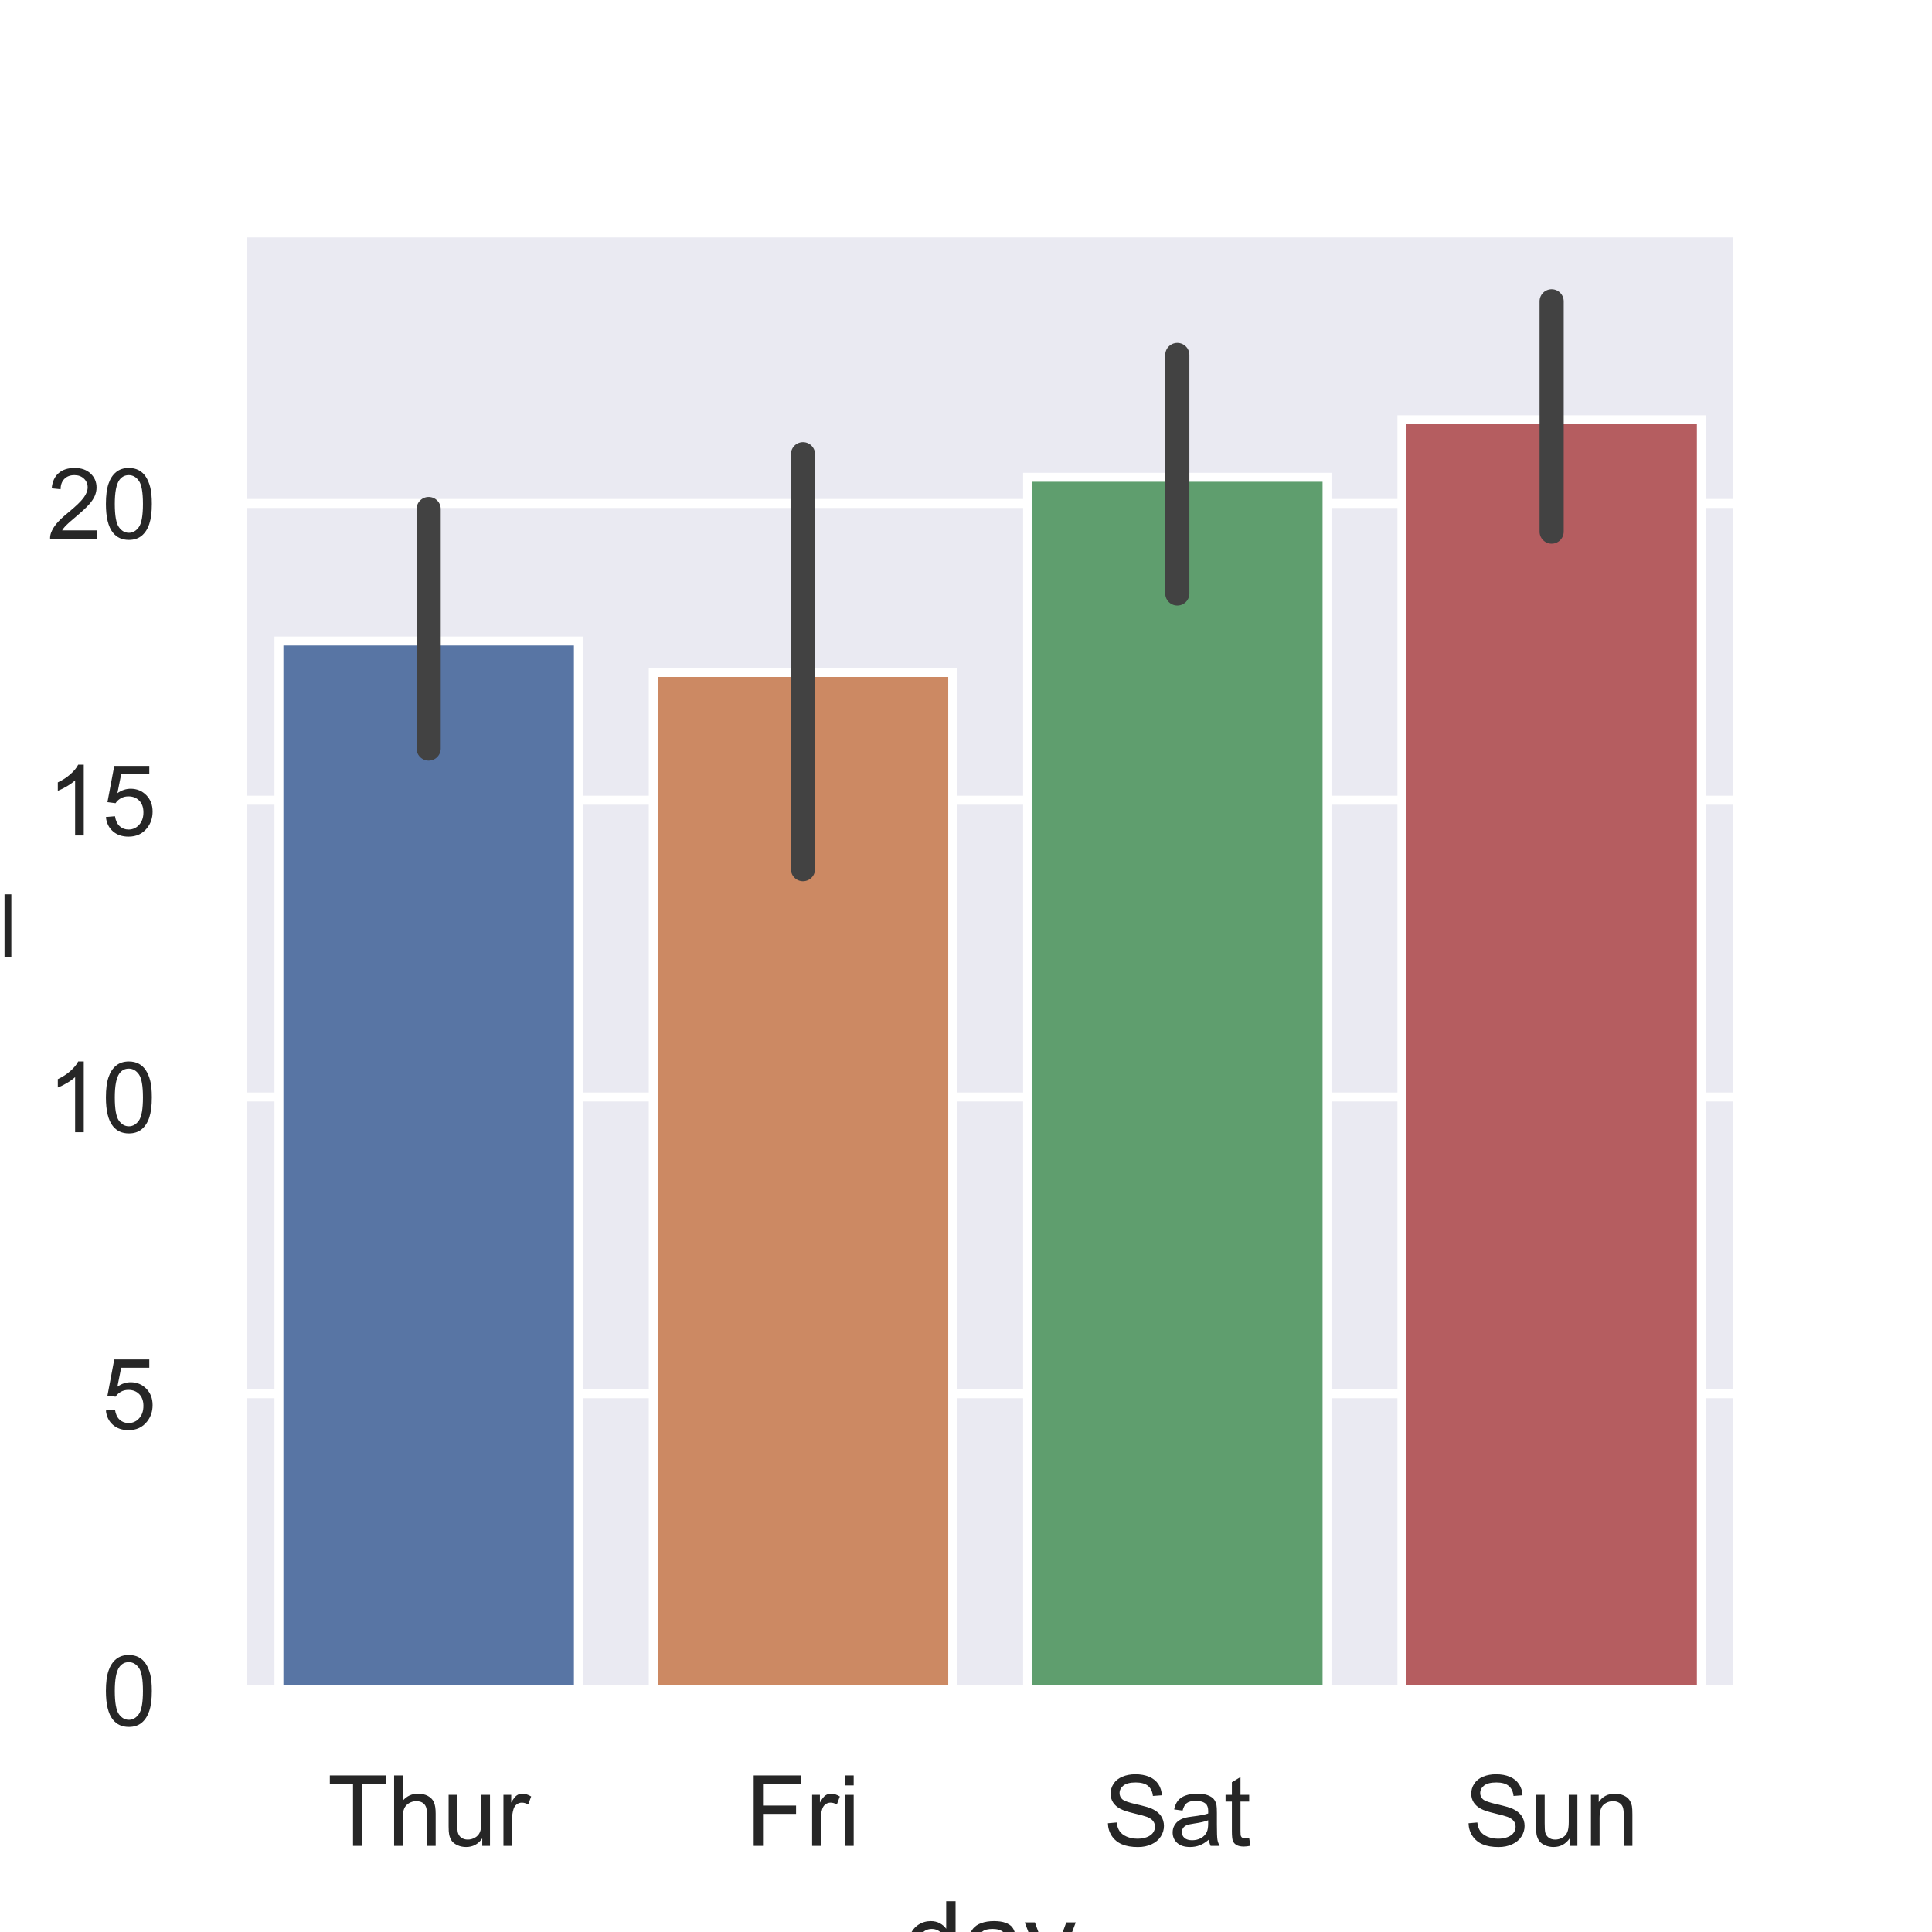
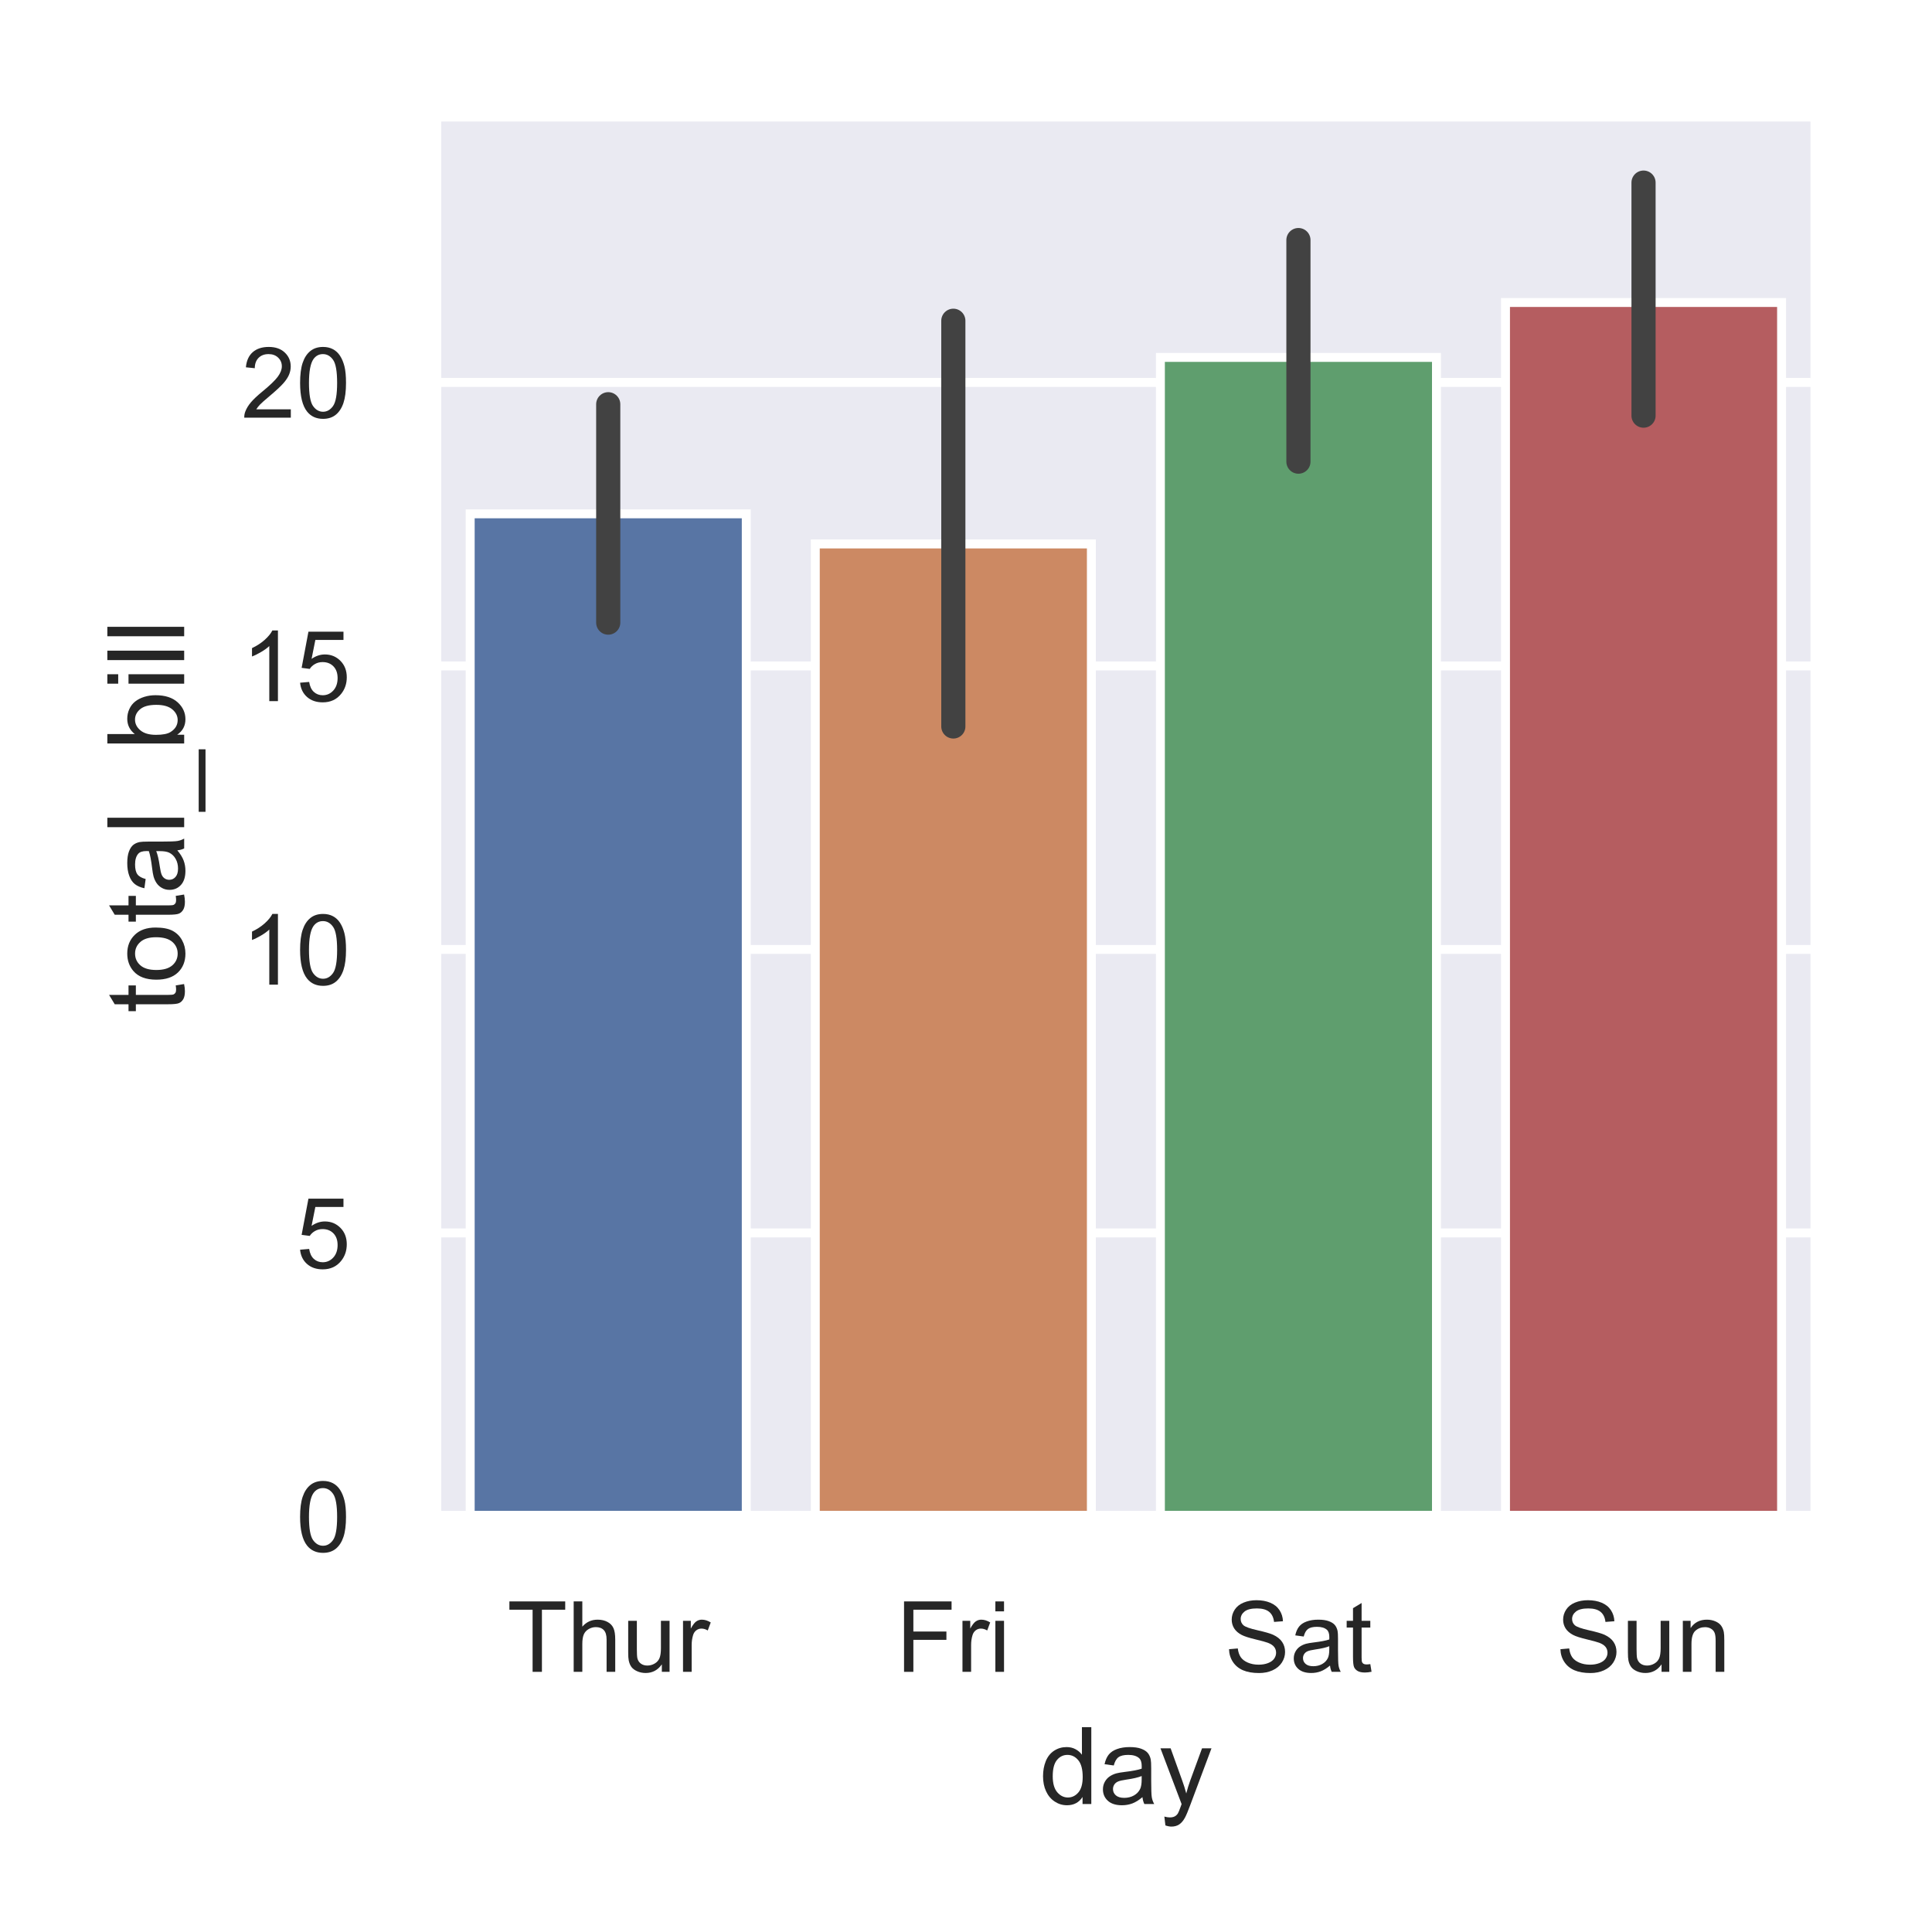
<svg xmlns="http://www.w3.org/2000/svg" xmlns:xlink="http://www.w3.org/1999/xlink" height="216pt" version="1.1" viewBox="0 0 216 216" width="216pt">
  <defs>
    <style type="text/css">*{stroke-linecap:butt;stroke-linejoin:round;}</style>
  </defs>
  <g id="figure_1">
    <g id="patch_1">
      <path d="M 0 216  L 216 216  L 216 0  L 0 0  z " style="fill:#ffffff;" />
    </g>
    <g id="axes_1">
      <g id="patch_2">
-         <path d="M 27 189  L 194.4 189  L 194.4 25.92  L 27 25.92  z " style="fill:#eaeaf2;" />
+         <path d="M 48.71 169.54  L 203.04 169.54  L 203.04 12.96  L 48.71 12.96  z " style="fill:#eaeaf2;" />
      </g>
      <g id="matplotlib.axis_1">
        <g id="xtick_1">
          <g id="text_1">
-             <g style="fill:#262626;" transform="translate(36.61734 206.3736)scale(0.11 -0.11)">
+             <g style="fill:#262626;" transform="translate(56.69359 186.9136)scale(0.11 -0.11)">
              <defs>
                <path d="M 25.922 0  L 25.922 63.141  L 2.344 63.141  L 2.344 71.578  L 59.078 71.578  L 59.078 63.141  L 35.406 63.141  L 35.406 0  z " id="ArialMT-84" />
                <path d="M 6.594 0  L 6.594 71.578  L 15.375 71.578  L 15.375 45.906  Q 21.531 53.031 30.906 53.031  Q 36.672 53.031 40.922 50.75  Q 45.172 48.484 47 44.484  Q 48.828 40.484 48.828 32.859  L 48.828 0  L 40.047 0  L 40.047 32.859  Q 40.047 39.453 37.188 42.453  Q 34.328 45.453 29.109 45.453  Q 25.203 45.453 21.75 43.422  Q 18.312 41.406 16.844 37.938  Q 15.375 34.469 15.375 28.375  L 15.375 0  z " id="ArialMT-104" />
                <path d="M 40.578 0  L 40.578 7.625  Q 34.516 -1.172 24.125 -1.172  Q 19.531 -1.172 15.547 0.578  Q 11.578 2.344 9.641 5  Q 7.719 7.672 6.938 11.531  Q 6.391 14.109 6.391 19.734  L 6.391 51.859  L 15.188 51.859  L 15.188 23.094  Q 15.188 16.219 15.719 13.812  Q 16.547 10.359 19.234 8.375  Q 21.922 6.391 25.875 6.391  Q 29.828 6.391 33.297 8.422  Q 36.766 10.453 38.203 13.938  Q 39.656 17.438 39.656 24.078  L 39.656 51.859  L 48.438 51.859  L 48.438 0  z " id="ArialMT-117" />
                <path d="M 6.5 0  L 6.5 51.859  L 14.406 51.859  L 14.406 44  Q 17.438 49.516 20 51.266  Q 22.562 53.031 25.641 53.031  Q 30.078 53.031 34.672 50.203  L 31.641 42.047  Q 28.422 43.953 25.203 43.953  Q 22.312 43.953 20.016 42.219  Q 17.719 40.484 16.75 37.406  Q 15.281 32.719 15.281 27.156  L 15.281 0  z " id="ArialMT-114" />
              </defs>
              <use xlink:href="#ArialMT-84" />
              <use x="61.084" xlink:href="#ArialMT-104" />
              <use x="116.699" xlink:href="#ArialMT-117" />
              <use x="172.314" xlink:href="#ArialMT-114" />
            </g>
          </g>
        </g>
        <g id="xtick_2">
          <g id="text_2">
-             <g style="fill:#262626;" transform="translate(83.36234 206.3736)scale(0.11 -0.11)">
+             <g style="fill:#262626;" transform="translate(100.1711 186.9136)scale(0.11 -0.11)">
              <defs>
                <path d="M 8.203 0  L 8.203 71.578  L 56.5 71.578  L 56.5 63.141  L 17.672 63.141  L 17.672 40.969  L 51.266 40.969  L 51.266 32.516  L 17.672 32.516  L 17.672 0  z " id="ArialMT-70" />
                <path d="M 6.641 61.469  L 6.641 71.578  L 15.438 71.578  L 15.438 61.469  z M 6.641 0  L 6.641 51.859  L 15.438 51.859  L 15.438 0  z " id="ArialMT-105" />
              </defs>
              <use xlink:href="#ArialMT-70" />
              <use x="61.084" xlink:href="#ArialMT-114" />
              <use x="94.385" xlink:href="#ArialMT-105" />
            </g>
          </g>
        </g>
        <g id="xtick_3">
          <g id="text_3">
-             <g style="fill:#262626;" transform="translate(123.3698 206.3736)scale(0.11 -0.11)">
+             <g style="fill:#262626;" transform="translate(136.9111 186.9136)scale(0.11 -0.11)">
              <defs>
                <path d="M 4.5 23  L 13.422 23.781  Q 14.062 18.406 16.375 14.969  Q 18.703 11.531 23.578 9.406  Q 28.469 7.281 34.578 7.281  Q 39.984 7.281 44.141 8.891  Q 48.297 10.5 50.312 13.297  Q 52.344 16.109 52.344 19.438  Q 52.344 22.797 50.391 25.312  Q 48.438 27.828 43.953 29.547  Q 41.062 30.672 31.203 33.031  Q 21.344 35.406 17.391 37.5  Q 12.25 40.188 9.734 44.156  Q 7.234 48.141 7.234 53.078  Q 7.234 58.5 10.297 63.203  Q 13.375 67.922 19.281 70.359  Q 25.203 72.797 32.422 72.797  Q 40.375 72.797 46.453 70.234  Q 52.547 67.672 55.812 62.688  Q 59.078 57.719 59.328 51.422  L 50.25 50.734  Q 49.516 57.516 45.281 60.984  Q 41.062 64.453 32.812 64.453  Q 24.219 64.453 20.281 61.297  Q 16.359 58.156 16.359 53.719  Q 16.359 49.859 19.141 47.359  Q 21.875 44.875 33.422 42.266  Q 44.969 39.656 49.266 37.703  Q 55.516 34.812 58.484 30.391  Q 61.469 25.984 61.469 20.219  Q 61.469 14.5 58.203 9.438  Q 54.938 4.391 48.797 1.578  Q 42.672 -1.219 35.016 -1.219  Q 25.297 -1.219 18.719 1.609  Q 12.156 4.438 8.422 10.125  Q 4.688 15.828 4.5 23  z " id="ArialMT-83" />
                <path d="M 40.438 6.391  Q 35.547 2.25 31.031 0.531  Q 26.516 -1.172 21.344 -1.172  Q 12.797 -1.172 8.203 3  Q 3.609 7.172 3.609 13.672  Q 3.609 17.484 5.344 20.625  Q 7.078 23.781 9.891 25.688  Q 12.703 27.594 16.219 28.562  Q 18.797 29.25 24.031 29.891  Q 34.672 31.156 39.703 32.906  Q 39.75 34.719 39.75 35.203  Q 39.75 40.578 37.25 42.781  Q 33.891 45.75 27.25 45.75  Q 21.047 45.75 18.094 43.578  Q 15.141 41.406 13.719 35.891  L 5.125 37.062  Q 6.297 42.578 8.984 45.969  Q 11.672 49.359 16.75 51.188  Q 21.828 53.031 28.516 53.031  Q 35.156 53.031 39.297 51.469  Q 43.453 49.906 45.406 47.531  Q 47.359 45.172 48.141 41.547  Q 48.578 39.312 48.578 33.453  L 48.578 21.734  Q 48.578 9.469 49.141 6.219  Q 49.703 2.984 51.375 0  L 42.188 0  Q 40.828 2.734 40.438 6.391  z M 39.703 26.031  Q 34.906 24.078 25.344 22.703  Q 19.922 21.922 17.672 20.938  Q 15.438 19.969 14.203 18.094  Q 12.984 16.219 12.984 13.922  Q 12.984 10.406 15.641 8.062  Q 18.312 5.719 23.438 5.719  Q 28.516 5.719 32.469 7.938  Q 36.422 10.156 38.281 14.016  Q 39.703 17 39.703 22.797  z " id="ArialMT-97" />
                <path d="M 25.781 7.859  L 27.047 0.094  Q 23.344 -0.688 20.406 -0.688  Q 15.625 -0.688 12.984 0.828  Q 10.359 2.344 9.281 4.812  Q 8.203 7.281 8.203 15.188  L 8.203 45.016  L 1.766 45.016  L 1.766 51.859  L 8.203 51.859  L 8.203 64.703  L 16.938 69.969  L 16.938 51.859  L 25.781 51.859  L 25.781 45.016  L 16.938 45.016  L 16.938 14.703  Q 16.938 10.938 17.406 9.859  Q 17.875 8.797 18.922 8.156  Q 19.969 7.516 21.922 7.516  Q 23.391 7.516 25.781 7.859  z " id="ArialMT-116" />
              </defs>
              <use xlink:href="#ArialMT-83" />
              <use x="66.699" xlink:href="#ArialMT-97" />
              <use x="122.314" xlink:href="#ArialMT-116" />
            </g>
          </g>
        </g>
        <g id="xtick_4">
          <g id="text_4">
-             <g style="fill:#262626;" transform="translate(163.6893 206.3736)scale(0.11 -0.11)">
+             <g style="fill:#262626;" transform="translate(173.963 186.9136)scale(0.11 -0.11)">
              <defs>
                <path d="M 6.594 0  L 6.594 51.859  L 14.5 51.859  L 14.5 44.484  Q 20.219 53.031 31 53.031  Q 35.688 53.031 39.625 51.344  Q 43.562 49.656 45.516 46.922  Q 47.469 44.188 48.25 40.438  Q 48.734 37.984 48.734 31.891  L 48.734 0  L 39.938 0  L 39.938 31.547  Q 39.938 36.922 38.906 39.578  Q 37.891 42.234 35.281 43.812  Q 32.672 45.406 29.156 45.406  Q 23.531 45.406 19.453 41.844  Q 15.375 38.281 15.375 28.328  L 15.375 0  z " id="ArialMT-110" />
              </defs>
              <use xlink:href="#ArialMT-83" />
              <use x="66.699" xlink:href="#ArialMT-117" />
              <use x="122.314" xlink:href="#ArialMT-110" />
            </g>
          </g>
        </g>
        <g id="text_5">
-           <g style="fill:#262626;" transform="translate(101.0269 221.1492)scale(0.12 -0.12)">
+           <g style="fill:#262626;" transform="translate(116.2019 201.6892)scale(0.12 -0.12)">
            <defs>
              <path d="M 40.234 0  L 40.234 6.547  Q 35.297 -1.172 25.734 -1.172  Q 19.531 -1.172 14.328 2.25  Q 9.125 5.672 6.266 11.797  Q 3.422 17.922 3.422 25.875  Q 3.422 33.641 6 39.969  Q 8.594 46.297 13.766 49.656  Q 18.953 53.031 25.344 53.031  Q 30.031 53.031 33.688 51.047  Q 37.359 49.078 39.656 45.906  L 39.656 71.578  L 48.391 71.578  L 48.391 0  z M 12.453 25.875  Q 12.453 15.922 16.641 10.984  Q 20.844 6.062 26.562 6.062  Q 32.328 6.062 36.344 10.766  Q 40.375 15.484 40.375 25.141  Q 40.375 35.797 36.266 40.766  Q 32.172 45.75 26.172 45.75  Q 20.312 45.75 16.375 40.969  Q 12.453 36.188 12.453 25.875  z " id="ArialMT-100" />
              <path d="M 6.203 -19.969  L 5.219 -11.719  Q 8.109 -12.5 10.25 -12.5  Q 13.188 -12.5 14.938 -11.516  Q 16.703 -10.547 17.828 -8.797  Q 18.656 -7.469 20.516 -2.25  Q 20.75 -1.516 21.297 -0.094  L 1.609 51.859  L 11.078 51.859  L 21.875 21.828  Q 23.969 16.109 25.641 9.812  Q 27.156 15.875 29.25 21.625  L 40.328 51.859  L 49.125 51.859  L 29.391 -0.875  Q 26.219 -9.422 24.469 -12.641  Q 22.125 -17 19.094 -19.016  Q 16.062 -21.047 11.859 -21.047  Q 9.328 -21.047 6.203 -19.969  z " id="ArialMT-121" />
            </defs>
            <use xlink:href="#ArialMT-100" />
            <use x="55.615" xlink:href="#ArialMT-97" />
            <use x="111.23" xlink:href="#ArialMT-121" />
          </g>
        </g>
      </g>
      <g id="matplotlib.axis_2">
        <g id="ytick_1">
          <g id="line2d_1">
-             <path clip-path="url(#pa16eef0ede)" d="M 27 189  L 194.4 189  " style="fill:none;stroke:#ffffff;stroke-linecap:round;" />
+             <path clip-path="url(#pc3653e3ba1)" d="M 48.71 169.54  L 203.04 169.54  " style="fill:none;stroke:#ffffff;stroke-linecap:round;" />
          </g>
          <g id="text_6">
-             <g style="fill:#262626;" transform="translate(11.38297 192.9368)scale(0.11 -0.11)">
+             <g style="fill:#262626;" transform="translate(33.09297 173.4768)scale(0.11 -0.11)">
              <defs>
                <path d="M 4.156 35.297  Q 4.156 48 6.766 55.734  Q 9.375 63.484 14.516 67.672  Q 19.672 71.875 27.484 71.875  Q 33.25 71.875 37.594 69.547  Q 41.938 67.234 44.766 62.859  Q 47.609 58.5 49.219 52.219  Q 50.828 45.953 50.828 35.297  Q 50.828 22.703 48.234 14.969  Q 45.656 7.234 40.5 3  Q 35.359 -1.219 27.484 -1.219  Q 17.141 -1.219 11.234 6.203  Q 4.156 15.141 4.156 35.297  z M 13.188 35.297  Q 13.188 17.672 17.312 11.828  Q 21.438 6 27.484 6  Q 33.547 6 37.672 11.859  Q 41.797 17.719 41.797 35.297  Q 41.797 52.984 37.672 58.781  Q 33.547 64.594 27.391 64.594  Q 21.344 64.594 17.719 59.469  Q 13.188 52.938 13.188 35.297  z " id="ArialMT-48" />
              </defs>
              <use xlink:href="#ArialMT-48" />
            </g>
          </g>
        </g>
        <g id="ytick_2">
          <g id="line2d_2">
-             <path clip-path="url(#pa16eef0ede)" d="M 27 155.822  L 194.4 155.822  " style="fill:none;stroke:#ffffff;stroke-linecap:round;" />
+             <path clip-path="url(#pc3653e3ba1)" d="M 48.71 137.844  L 203.04 137.844  " style="fill:none;stroke:#ffffff;stroke-linecap:round;" />
          </g>
          <g id="text_7">
-             <g style="fill:#262626;" transform="translate(11.38297 159.7589)scale(0.11 -0.11)">
+             <g style="fill:#262626;" transform="translate(33.09297 141.7811)scale(0.11 -0.11)">
              <defs>
                <path d="M 4.156 18.75  L 13.375 19.531  Q 14.406 12.797 18.141 9.391  Q 21.875 6 27.156 6  Q 33.5 6 37.891 10.781  Q 42.281 15.578 42.281 23.484  Q 42.281 31 38.062 35.344  Q 33.844 39.703 27 39.703  Q 22.75 39.703 19.328 37.766  Q 15.922 35.844 13.969 32.766  L 5.719 33.844  L 12.641 70.609  L 48.25 70.609  L 48.25 62.203  L 19.672 62.203  L 15.828 42.969  Q 22.266 47.469 29.344 47.469  Q 38.719 47.469 45.156 40.969  Q 51.609 34.469 51.609 24.266  Q 51.609 14.547 45.953 7.469  Q 39.062 -1.219 27.156 -1.219  Q 17.391 -1.219 11.203 4.25  Q 5.031 9.719 4.156 18.75  z " id="ArialMT-53" />
              </defs>
              <use xlink:href="#ArialMT-53" />
            </g>
          </g>
        </g>
        <g id="ytick_3">
          <g id="line2d_3">
-             <path clip-path="url(#pa16eef0ede)" d="M 27 122.644  L 194.4 122.644  " style="fill:none;stroke:#ffffff;stroke-linecap:round;" />
+             <path clip-path="url(#pc3653e3ba1)" d="M 48.71 106.149  L 203.04 106.149  " style="fill:none;stroke:#ffffff;stroke-linecap:round;" />
          </g>
          <g id="text_8">
-             <g style="fill:#262626;" transform="translate(5.265937 126.581)scale(0.11 -0.11)">
+             <g style="fill:#262626;" transform="translate(26.97594 110.0854)scale(0.11 -0.11)">
              <defs>
                <path d="M 37.25 0  L 28.469 0  L 28.469 56  Q 25.297 52.984 20.141 49.953  Q 14.984 46.922 10.891 45.406  L 10.891 53.906  Q 18.266 57.375 23.781 62.297  Q 29.297 67.234 31.594 71.875  L 37.25 71.875  z " id="ArialMT-49" />
              </defs>
              <use xlink:href="#ArialMT-49" />
              <use x="55.615" xlink:href="#ArialMT-48" />
            </g>
          </g>
        </g>
        <g id="ytick_4">
          <g id="line2d_4">
-             <path clip-path="url(#pa16eef0ede)" d="M 27 89.466  L 194.4 89.466  " style="fill:none;stroke:#ffffff;stroke-linecap:round;" />
+             <path clip-path="url(#pc3653e3ba1)" d="M 48.71 74.453  L 203.04 74.453  " style="fill:none;stroke:#ffffff;stroke-linecap:round;" />
          </g>
          <g id="text_9">
-             <g style="fill:#262626;" transform="translate(5.265937 93.40314)scale(0.11 -0.11)">
+             <g style="fill:#262626;" transform="translate(26.97594 78.38975)scale(0.11 -0.11)">
              <use xlink:href="#ArialMT-49" />
              <use x="55.615" xlink:href="#ArialMT-53" />
            </g>
          </g>
        </g>
        <g id="ytick_5">
          <g id="line2d_5">
-             <path clip-path="url(#pa16eef0ede)" d="M 27 56.288  L 194.4 56.288  " style="fill:none;stroke:#ffffff;stroke-linecap:round;" />
+             <path clip-path="url(#pc3653e3ba1)" d="M 48.71 42.757  L 203.04 42.757  " style="fill:none;stroke:#ffffff;stroke-linecap:round;" />
          </g>
          <g id="text_10">
-             <g style="fill:#262626;" transform="translate(5.265937 60.22525)scale(0.11 -0.11)">
+             <g style="fill:#262626;" transform="translate(26.97594 46.69407)scale(0.11 -0.11)">
              <defs>
                <path d="M 50.344 8.453  L 50.344 0  L 3.031 0  Q 2.938 3.172 4.047 6.109  Q 5.859 10.938 9.828 15.625  Q 13.812 20.312 21.344 26.469  Q 33.016 36.031 37.109 41.625  Q 41.219 47.219 41.219 52.203  Q 41.219 57.422 37.469 61  Q 33.734 64.594 27.734 64.594  Q 21.391 64.594 17.578 60.781  Q 13.766 56.984 13.719 50.25  L 4.688 51.172  Q 5.609 61.281 11.656 66.578  Q 17.719 71.875 27.938 71.875  Q 38.234 71.875 44.234 66.156  Q 50.25 60.453 50.25 52  Q 50.25 47.703 48.484 43.547  Q 46.734 39.406 42.656 34.812  Q 38.578 30.219 29.109 22.219  Q 21.188 15.578 18.938 13.203  Q 16.703 10.844 15.234 8.453  z " id="ArialMT-50" />
              </defs>
              <use xlink:href="#ArialMT-50" />
              <use x="55.615" xlink:href="#ArialMT-48" />
            </g>
          </g>
        </g>
        <g id="text_11">
-           <g style="fill:#262626;" transform="translate(-1.119063 129.4725)rotate(-90)scale(0.12 -0.12)">
+           <g style="fill:#262626;" transform="translate(20.59094 113.2625)rotate(-90)scale(0.12 -0.12)">
            <defs>
              <path d="M 3.328 25.922  Q 3.328 40.328 11.328 47.266  Q 18.016 53.031 27.641 53.031  Q 38.328 53.031 45.109 46.016  Q 51.906 39.016 51.906 26.656  Q 51.906 16.656 48.906 10.906  Q 45.906 5.172 40.156 2  Q 34.422 -1.172 27.641 -1.172  Q 16.75 -1.172 10.031 5.812  Q 3.328 12.797 3.328 25.922  z M 12.359 25.922  Q 12.359 15.969 16.703 11.016  Q 21.047 6.062 27.641 6.062  Q 34.188 6.062 38.531 11.031  Q 42.875 16.016 42.875 26.219  Q 42.875 35.844 38.5 40.797  Q 34.125 45.75 27.641 45.75  Q 21.047 45.75 16.703 40.812  Q 12.359 35.891 12.359 25.922  z " id="ArialMT-111" />
              <path d="M 6.391 0  L 6.391 71.578  L 15.188 71.578  L 15.188 0  z " id="ArialMT-108" />
              <path d="M -1.516 -19.875  L -1.516 -13.531  L 56.734 -13.531  L 56.734 -19.875  z " id="ArialMT-95" />
              <path d="M 14.703 0  L 6.547 0  L 6.547 71.578  L 15.328 71.578  L 15.328 46.047  Q 20.906 53.031 29.547 53.031  Q 34.328 53.031 38.594 51.094  Q 42.875 49.172 45.625 45.672  Q 48.391 42.188 49.953 37.25  Q 51.516 32.328 51.516 26.703  Q 51.516 13.375 44.922 6.094  Q 38.328 -1.172 29.109 -1.172  Q 19.922 -1.172 14.703 6.5  z M 14.594 26.312  Q 14.594 17 17.141 12.844  Q 21.297 6.062 28.375 6.062  Q 34.125 6.062 38.328 11.062  Q 42.531 16.062 42.531 25.984  Q 42.531 36.141 38.5 40.969  Q 34.469 45.797 28.766 45.797  Q 23 45.797 18.797 40.797  Q 14.594 35.797 14.594 26.312  z " id="ArialMT-98" />
            </defs>
            <use xlink:href="#ArialMT-116" />
            <use x="27.783" xlink:href="#ArialMT-111" />
            <use x="83.398" xlink:href="#ArialMT-116" />
            <use x="111.182" xlink:href="#ArialMT-97" />
            <use x="166.797" xlink:href="#ArialMT-108" />
            <use x="189.014" xlink:href="#ArialMT-95" />
            <use x="244.629" xlink:href="#ArialMT-98" />
            <use x="300.244" xlink:href="#ArialMT-105" />
            <use x="322.461" xlink:href="#ArialMT-108" />
            <use x="344.678" xlink:href="#ArialMT-108" />
          </g>
        </g>
      </g>
      <g id="patch_3">
-         <path clip-path="url(#pa16eef0ede)" d="M 31.185 189  L 64.665 189  L 64.665 71.665  L 31.185 71.665  z " style="fill:#5875a4;stroke:#ffffff;stroke-linejoin:miter;" />
+         <path clip-path="url(#pc3653e3ba1)" d="M 52.568 169.54  L 83.434 169.54  L 83.434 57.447  L 52.568 57.447  z " style="fill:#5875a4;stroke:#ffffff;stroke-linejoin:miter;" />
      </g>
      <g id="patch_4">
-         <path clip-path="url(#pa16eef0ede)" d="M 73.035 189  L 106.515 189  L 106.515 75.189  L 73.035 75.189  z " style="fill:#cc8963;stroke:#ffffff;stroke-linejoin:miter;" />
+         <path clip-path="url(#pc3653e3ba1)" d="M 91.151 169.54  L 122.017 169.54  L 122.017 60.814  L 91.151 60.814  z " style="fill:#cc8963;stroke:#ffffff;stroke-linejoin:miter;" />
      </g>
      <g id="patch_5">
-         <path clip-path="url(#pa16eef0ede)" d="M 114.885 189  L 148.365 189  L 148.365 53.36  L 114.885 53.36  z " style="fill:#5f9e6e;stroke:#ffffff;stroke-linejoin:miter;" />
+         <path clip-path="url(#pc3653e3ba1)" d="M 129.733 169.54  L 160.599 169.54  L 160.599 39.959  L 129.733 39.959  z " style="fill:#5f9e6e;stroke:#ffffff;stroke-linejoin:miter;" />
      </g>
      <g id="patch_6">
-         <path clip-path="url(#pa16eef0ede)" d="M 156.735 189  L 190.215 189  L 190.215 46.932  L 156.735 46.932  z " style="fill:#b55d60;stroke:#ffffff;stroke-linejoin:miter;" />
+         <path clip-path="url(#pc3653e3ba1)" d="M 168.316 169.54  L 199.182 169.54  L 199.182 33.819  L 168.316 33.819  z " style="fill:#b55d60;stroke:#ffffff;stroke-linejoin:miter;" />
      </g>
      <g id="line2d_6">
-         <path clip-path="url(#pa16eef0ede)" d="M 47.925 83.691  L 47.925 56.908  " style="fill:none;stroke:#424242;stroke-linecap:round;stroke-width:2.7;" />
+         <path clip-path="url(#pc3653e3ba1)" d="M 68.001 69.61  L 68.001 45.194  " style="fill:none;stroke:#424242;stroke-linecap:round;stroke-width:2.7;" />
      </g>
      <g id="line2d_7">
-         <path clip-path="url(#pa16eef0ede)" d="M 89.775 97.171  L 89.775 50.785  " style="fill:none;stroke:#424242;stroke-linecap:round;stroke-width:2.7;" />
+         <path clip-path="url(#pc3653e3ba1)" d="M 106.584 81.22  L 106.584 35.861  " style="fill:none;stroke:#424242;stroke-linecap:round;stroke-width:2.7;" />
      </g>
      <g id="line2d_8">
-         <path clip-path="url(#pa16eef0ede)" d="M 131.625 66.349  L 131.625 39.684  " style="fill:none;stroke:#424242;stroke-linecap:round;stroke-width:2.7;" />
+         <path clip-path="url(#pc3653e3ba1)" d="M 145.166 51.613  L 145.166 26.84  " style="fill:none;stroke:#424242;stroke-linecap:round;stroke-width:2.7;" />
      </g>
      <g id="line2d_9">
-         <path clip-path="url(#pa16eef0ede)" d="M 173.475 59.434  L 173.475 33.686  " style="fill:none;stroke:#424242;stroke-linecap:round;stroke-width:2.7;" />
+         <path clip-path="url(#pc3653e3ba1)" d="M 183.749 46.469  L 183.749 20.416  " style="fill:none;stroke:#424242;stroke-linecap:round;stroke-width:2.7;" />
      </g>
      <g id="patch_7">
-         <path d="M 27 189  L 27 25.92  " style="fill:none;stroke:#ffffff;stroke-linecap:square;stroke-linejoin:miter;stroke-width:1.25;" />
+         <path d="M 48.71 169.54  L 48.71 12.96  " style="fill:none;stroke:#ffffff;stroke-linecap:square;stroke-linejoin:miter;stroke-width:1.25;" />
      </g>
      <g id="patch_8">
-         <path d="M 194.4 189  L 194.4 25.92  " style="fill:none;stroke:#ffffff;stroke-linecap:square;stroke-linejoin:miter;stroke-width:1.25;" />
+         <path d="M 203.04 169.54  L 203.04 12.96  " style="fill:none;stroke:#ffffff;stroke-linecap:square;stroke-linejoin:miter;stroke-width:1.25;" />
      </g>
      <g id="patch_9">
-         <path d="M 27 189  L 194.4 189  " style="fill:none;stroke:#ffffff;stroke-linecap:square;stroke-linejoin:miter;stroke-width:1.25;" />
+         <path d="M 48.71 169.54  L 203.04 169.54  " style="fill:none;stroke:#ffffff;stroke-linecap:square;stroke-linejoin:miter;stroke-width:1.25;" />
      </g>
      <g id="patch_10">
-         <path d="M 27 25.92  L 194.4 25.92  " style="fill:none;stroke:#ffffff;stroke-linecap:square;stroke-linejoin:miter;stroke-width:1.25;" />
+         <path d="M 48.71 12.96  L 203.04 12.96  " style="fill:none;stroke:#ffffff;stroke-linecap:square;stroke-linejoin:miter;stroke-width:1.25;" />
      </g>
    </g>
  </g>
  <defs>
-     <clipPath id="pa16eef0ede">
-       <rect height="163.08" width="167.4" x="27" y="25.92" />
+     <clipPath id="pc3653e3ba1">
+       <rect height="156.58" width="154.33" x="48.71" y="12.96" />
    </clipPath>
  </defs>
</svg>
